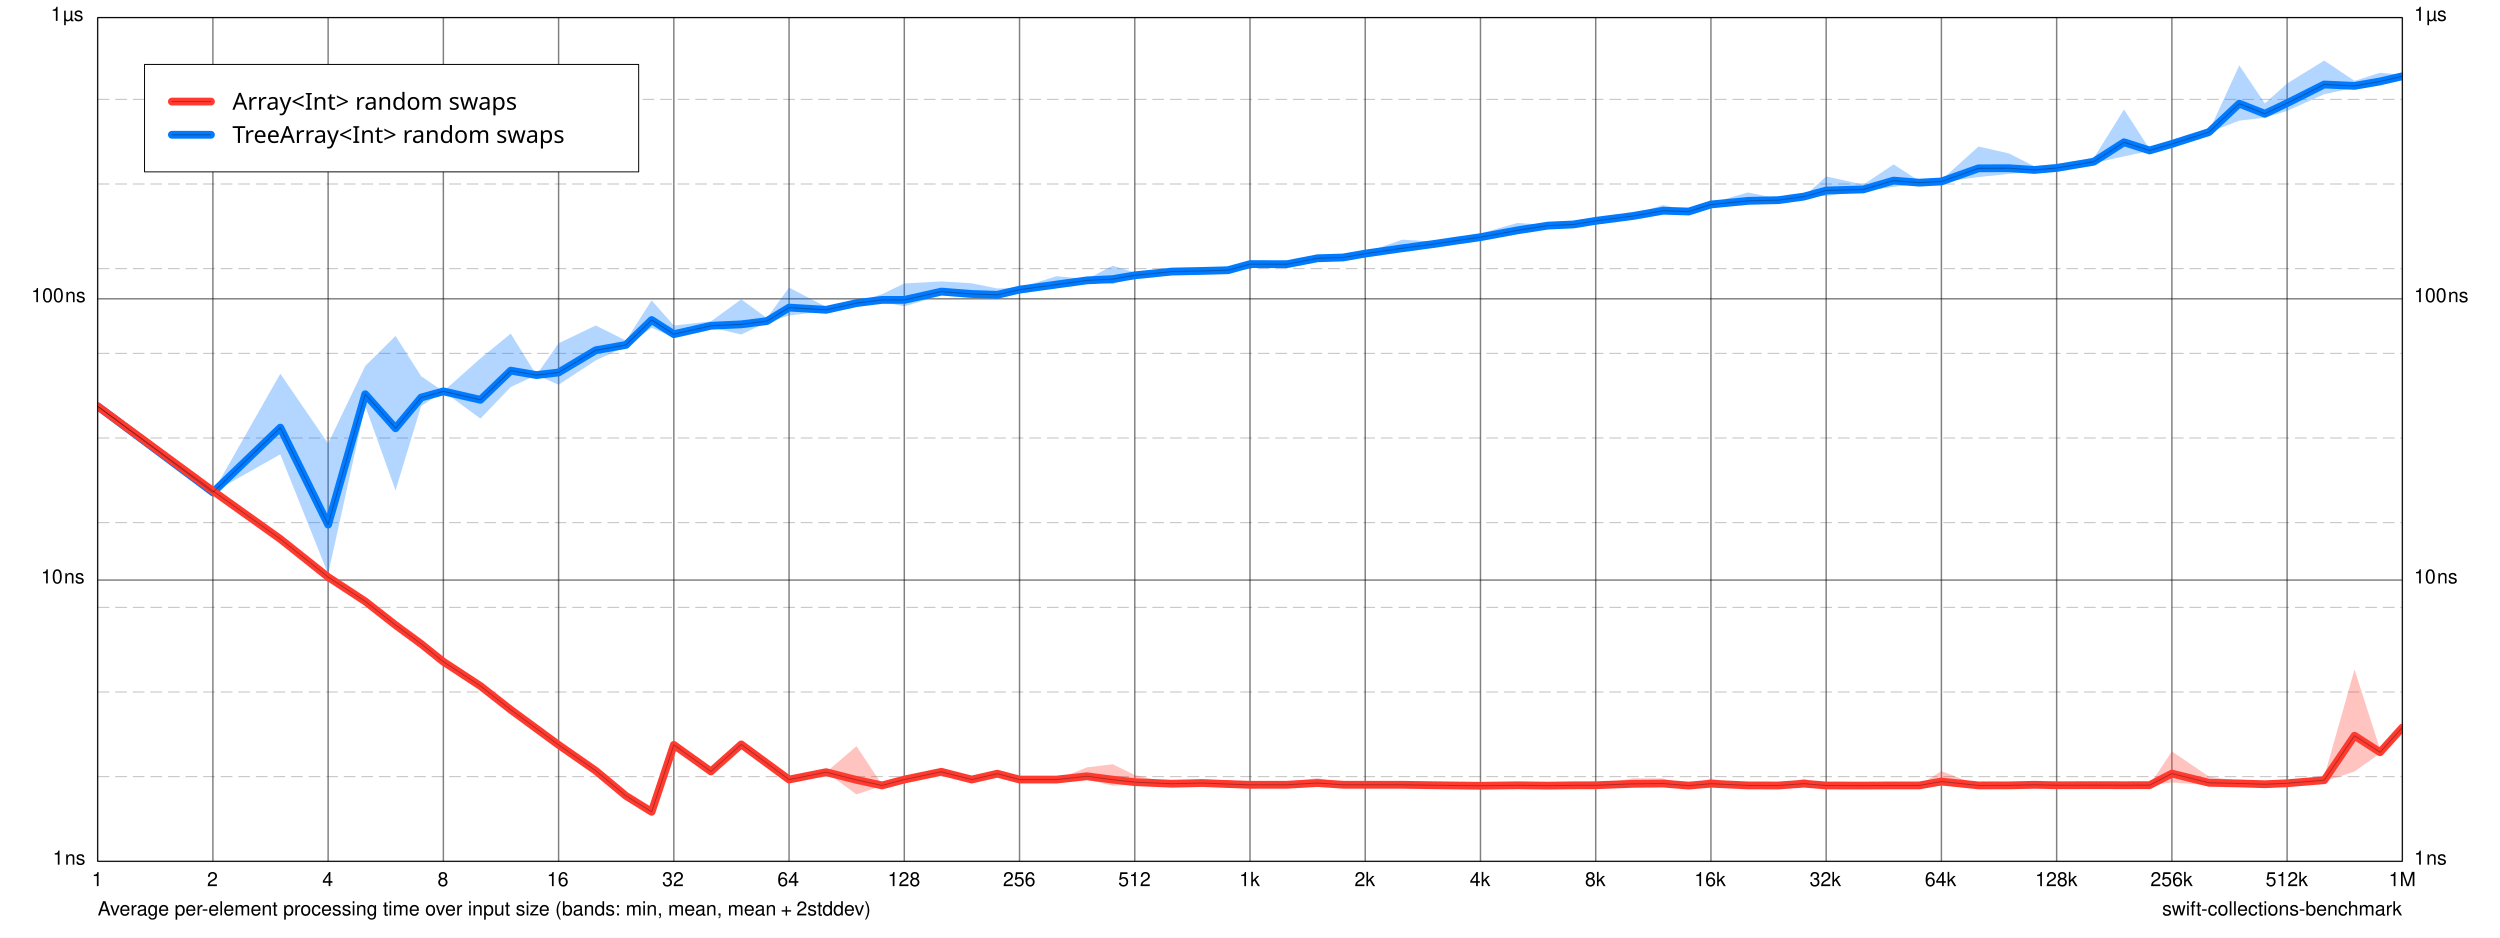
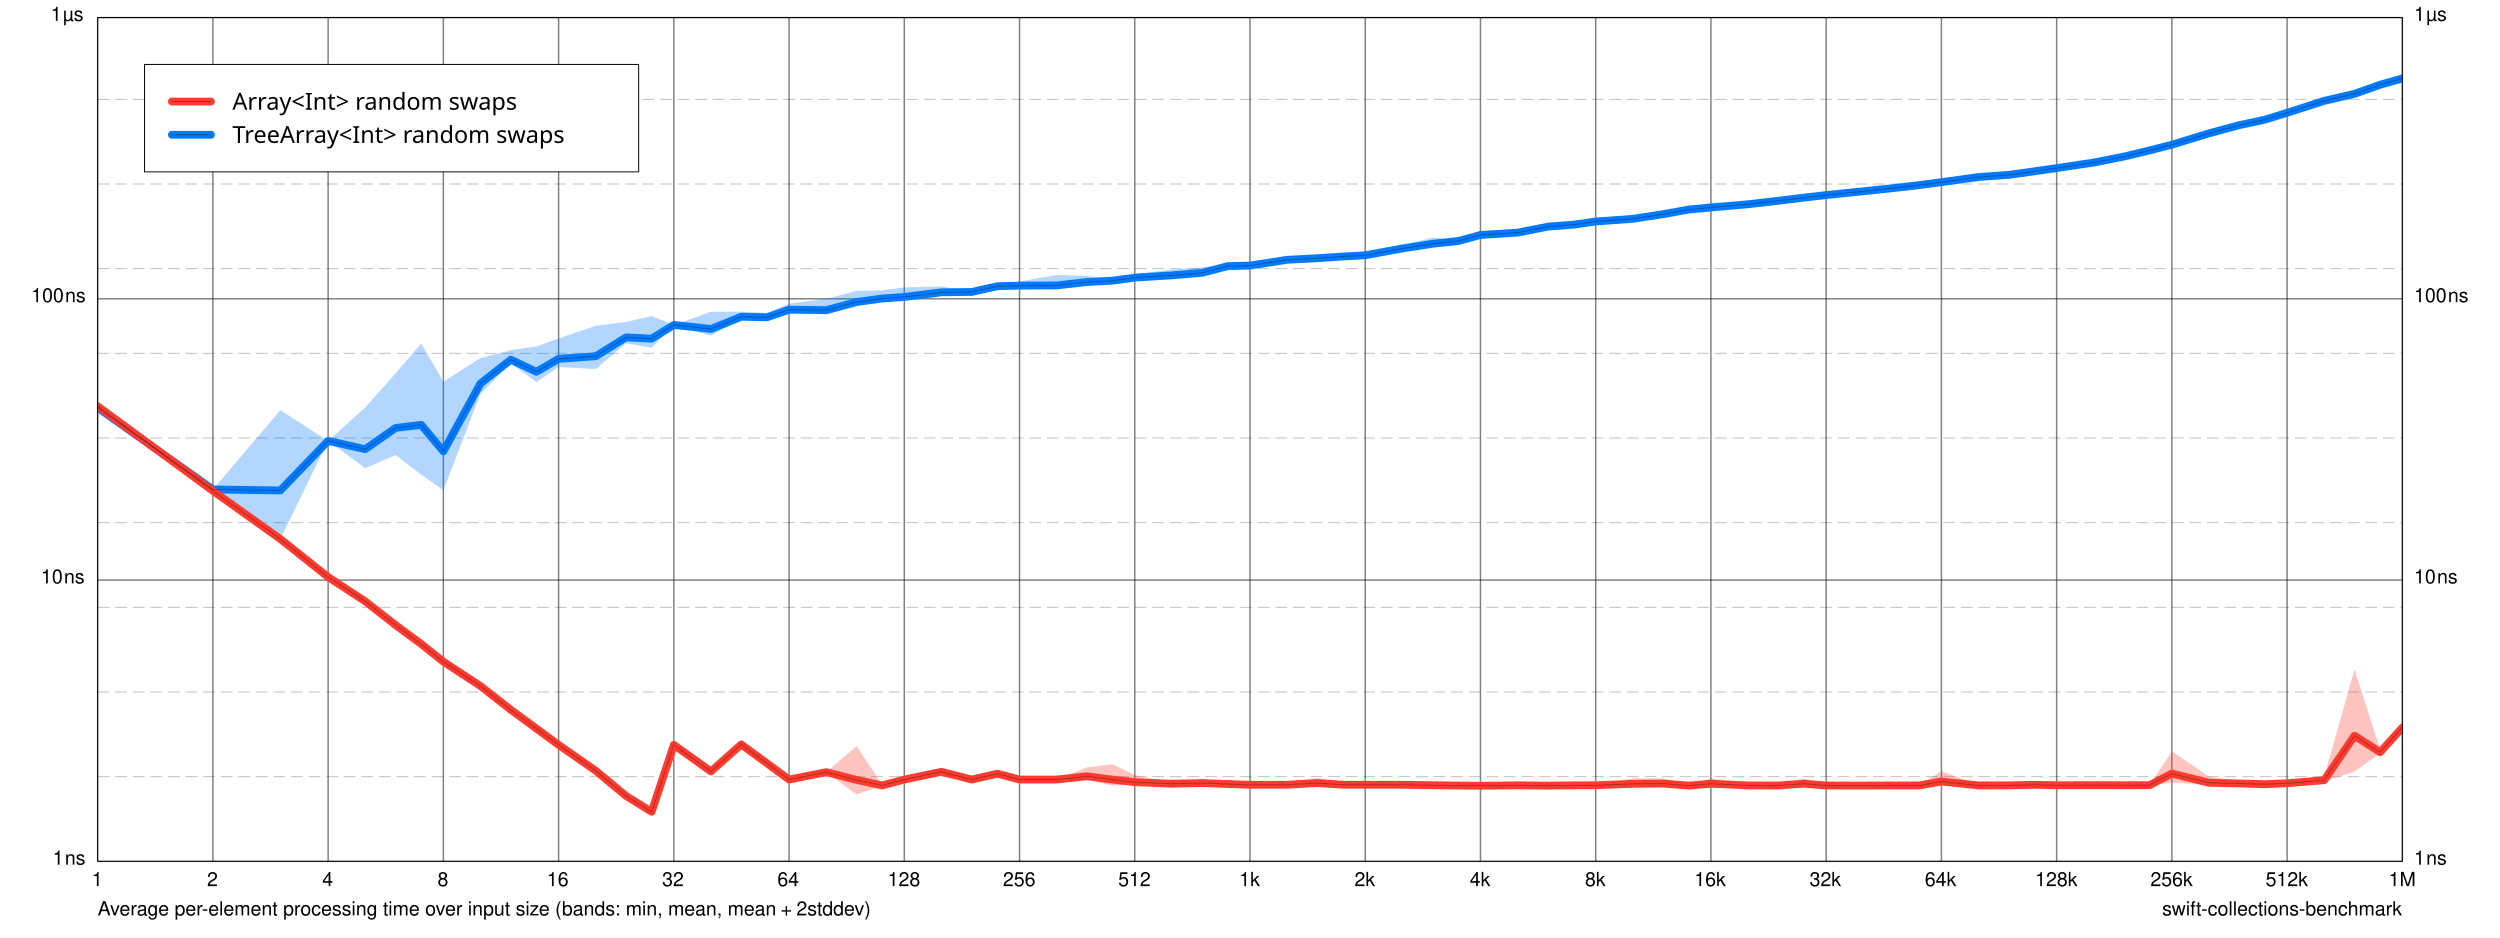
<svg xmlns="http://www.w3.org/2000/svg" xmlns:xlink="http://www.w3.org/1999/xlink" width="1280.0px" height="480.0px" viewBox="0.0 0.0 1280.0 480.0" version="1.1">
  <path d="M 0 0 L 0 480 L 1280 480 L 1280 0 z" fill="#FFFFFF" fill-opacity="1.0" stroke="none" />
  <text x="50" y="468.7" font-family="Helvetica" font-size="10" font-weight="normal" font-style="normal" fill="#000000" fill-opacity="1">Average per-element processing time over input size (bands: min, mean, mean + 2stddev)</text>
  <a xlink:href="https://github.com/apple/swift-collections-benchmark">
    <text x="1107" y="468.7" font-family="Helvetica" font-size="10" font-weight="normal" font-style="normal" fill="#000000" fill-opacity="1">swift-collections-benchmark</text>
  </a>
  <path d="M 50 9 L 50 441" fill="none" stroke-width="0.75" stroke="#000000" stroke-opacity="0.498" stroke-linecap="butt" stroke-linejoin="round" />
  <text x="47" y="453.7" font-family="Helvetica" font-size="10" font-weight="normal" font-style="normal" fill="#000000" fill-opacity="1">1</text>
  <path d="M 109 9 L 109 441" fill="none" stroke-width="0.75" stroke="#000000" stroke-opacity="0.498" stroke-linecap="butt" stroke-linejoin="round" />
  <text x="106" y="453.7" font-family="Helvetica" font-size="10" font-weight="normal" font-style="normal" fill="#000000" fill-opacity="1">2</text>
  <path d="M 168 9 L 168 441" fill="none" stroke-width="0.75" stroke="#000000" stroke-opacity="0.498" stroke-linecap="butt" stroke-linejoin="round" />
  <text x="165" y="453.7" font-family="Helvetica" font-size="10" font-weight="normal" font-style="normal" fill="#000000" fill-opacity="1">4</text>
  <path d="M 227 9 L 227 441" fill="none" stroke-width="0.75" stroke="#000000" stroke-opacity="0.498" stroke-linecap="butt" stroke-linejoin="round" />
  <text x="224" y="453.7" font-family="Helvetica" font-size="10" font-weight="normal" font-style="normal" fill="#000000" fill-opacity="1">8</text>
  <path d="M 286 9 L 286 441" fill="none" stroke-width="0.75" stroke="#000000" stroke-opacity="0.498" stroke-linecap="butt" stroke-linejoin="round" />
  <text x="280" y="453.7" font-family="Helvetica" font-size="10" font-weight="normal" font-style="normal" fill="#000000" fill-opacity="1">16</text>
  <path d="M 345 9 L 345 441" fill="none" stroke-width="0.75" stroke="#000000" stroke-opacity="0.498" stroke-linecap="butt" stroke-linejoin="round" />
  <text x="339" y="453.7" font-family="Helvetica" font-size="10" font-weight="normal" font-style="normal" fill="#000000" fill-opacity="1">32</text>
  <path d="M 404 9 L 404 441" fill="none" stroke-width="0.75" stroke="#000000" stroke-opacity="0.498" stroke-linecap="butt" stroke-linejoin="round" />
  <text x="398" y="453.7" font-family="Helvetica" font-size="10" font-weight="normal" font-style="normal" fill="#000000" fill-opacity="1">64</text>
  <path d="M 463 9 L 463 441" fill="none" stroke-width="0.75" stroke="#000000" stroke-opacity="0.498" stroke-linecap="butt" stroke-linejoin="round" />
  <text x="454.5" y="453.7" font-family="Helvetica" font-size="10" font-weight="normal" font-style="normal" fill="#000000" fill-opacity="1">128</text>
  <path d="M 522 9 L 522 441" fill="none" stroke-width="0.75" stroke="#000000" stroke-opacity="0.498" stroke-linecap="butt" stroke-linejoin="round" />
  <text x="513.5" y="453.7" font-family="Helvetica" font-size="10" font-weight="normal" font-style="normal" fill="#000000" fill-opacity="1">256</text>
  <path d="M 581 9 L 581 441" fill="none" stroke-width="0.75" stroke="#000000" stroke-opacity="0.498" stroke-linecap="butt" stroke-linejoin="round" />
  <text x="572.5" y="453.7" font-family="Helvetica" font-size="10" font-weight="normal" font-style="normal" fill="#000000" fill-opacity="1">512</text>
  <path d="M 640 9 L 640 441" fill="none" stroke-width="0.75" stroke="#000000" stroke-opacity="0.498" stroke-linecap="butt" stroke-linejoin="round" />
  <text x="634.5" y="453.7" font-family="Helvetica" font-size="10" font-weight="normal" font-style="normal" fill="#000000" fill-opacity="1">1k</text>
  <path d="M 699 9 L 699 441" fill="none" stroke-width="0.75" stroke="#000000" stroke-opacity="0.498" stroke-linecap="butt" stroke-linejoin="round" />
  <text x="693.5" y="453.7" font-family="Helvetica" font-size="10" font-weight="normal" font-style="normal" fill="#000000" fill-opacity="1">2k</text>
  <path d="M 758 9 L 758 441" fill="none" stroke-width="0.75" stroke="#000000" stroke-opacity="0.498" stroke-linecap="butt" stroke-linejoin="round" />
  <text x="752.5" y="453.7" font-family="Helvetica" font-size="10" font-weight="normal" font-style="normal" fill="#000000" fill-opacity="1">4k</text>
  <path d="M 817 9 L 817 441" fill="none" stroke-width="0.75" stroke="#000000" stroke-opacity="0.498" stroke-linecap="butt" stroke-linejoin="round" />
  <text x="811.5" y="453.7" font-family="Helvetica" font-size="10" font-weight="normal" font-style="normal" fill="#000000" fill-opacity="1">8k</text>
  <path d="M 876 9 L 876 441" fill="none" stroke-width="0.75" stroke="#000000" stroke-opacity="0.498" stroke-linecap="butt" stroke-linejoin="round" />
  <text x="867.5" y="453.7" font-family="Helvetica" font-size="10" font-weight="normal" font-style="normal" fill="#000000" fill-opacity="1">16k</text>
  <path d="M 935 9 L 935 441" fill="none" stroke-width="0.75" stroke="#000000" stroke-opacity="0.498" stroke-linecap="butt" stroke-linejoin="round" />
  <text x="926.5" y="453.7" font-family="Helvetica" font-size="10" font-weight="normal" font-style="normal" fill="#000000" fill-opacity="1">32k</text>
  <path d="M 994 9 L 994 441" fill="none" stroke-width="0.75" stroke="#000000" stroke-opacity="0.498" stroke-linecap="butt" stroke-linejoin="round" />
  <text x="985.5" y="453.7" font-family="Helvetica" font-size="10" font-weight="normal" font-style="normal" fill="#000000" fill-opacity="1">64k</text>
  <path d="M 1053 9 L 1053 441" fill="none" stroke-width="0.75" stroke="#000000" stroke-opacity="0.498" stroke-linecap="butt" stroke-linejoin="round" />
  <text x="1042" y="453.7" font-family="Helvetica" font-size="10" font-weight="normal" font-style="normal" fill="#000000" fill-opacity="1">128k</text>
  <path d="M 1112 9 L 1112 441" fill="none" stroke-width="0.75" stroke="#000000" stroke-opacity="0.498" stroke-linecap="butt" stroke-linejoin="round" />
  <text x="1101" y="453.7" font-family="Helvetica" font-size="10" font-weight="normal" font-style="normal" fill="#000000" fill-opacity="1">256k</text>
  <path d="M 1171 9 L 1171 441" fill="none" stroke-width="0.75" stroke="#000000" stroke-opacity="0.498" stroke-linecap="butt" stroke-linejoin="round" />
  <text x="1160" y="453.7" font-family="Helvetica" font-size="10" font-weight="normal" font-style="normal" fill="#000000" fill-opacity="1">512k</text>
  <path d="M 1230 9 L 1230 441" fill="none" stroke-width="0.75" stroke="#000000" stroke-opacity="0.498" stroke-linecap="butt" stroke-linejoin="round" />
  <text x="1223" y="453.7" font-family="Helvetica" font-size="10" font-weight="normal" font-style="normal" fill="#000000" fill-opacity="1">1M</text>
  <path d="M 50 441 L 1230 441" fill="none" stroke-width="0.75" stroke="#000000" stroke-opacity="0.498" stroke-linecap="butt" stroke-linejoin="round" />
  <text x="27" y="442.7" font-family="Helvetica" font-size="10" font-weight="normal" font-style="normal" fill="#000000" fill-opacity="1">1 ns</text>
  <text x="1236" y="442.7" font-family="Helvetica" font-size="10" font-weight="normal" font-style="normal" fill="#000000" fill-opacity="1">1 ns</text>
  <path d="M 50 297 L 1230 297" fill="none" stroke-width="0.75" stroke="#000000" stroke-opacity="0.498" stroke-linecap="butt" stroke-linejoin="round" />
  <text x="21" y="298.7" font-family="Helvetica" font-size="10" font-weight="normal" font-style="normal" fill="#000000" fill-opacity="1">10 ns</text>
  <text x="1236" y="298.7" font-family="Helvetica" font-size="10" font-weight="normal" font-style="normal" fill="#000000" fill-opacity="1">10 ns</text>
  <path d="M 50 153 L 1230 153" fill="none" stroke-width="0.75" stroke="#000000" stroke-opacity="0.498" stroke-linecap="butt" stroke-linejoin="round" />
  <text x="16" y="154.7" font-family="Helvetica" font-size="10" font-weight="normal" font-style="normal" fill="#000000" fill-opacity="1">100 ns</text>
  <text x="1236" y="154.7" font-family="Helvetica" font-size="10" font-weight="normal" font-style="normal" fill="#000000" fill-opacity="1">100 ns</text>
  <path d="M 50 9 L 1230 9" fill="none" stroke-width="0.75" stroke="#000000" stroke-opacity="0.498" stroke-linecap="butt" stroke-linejoin="round" />
  <text x="26" y="10.7" font-family="Helvetica" font-size="10" font-weight="normal" font-style="normal" fill="#000000" fill-opacity="1">1 µs</text>
  <text x="1236" y="10.7" font-family="Helvetica" font-size="10" font-weight="normal" font-style="normal" fill="#000000" fill-opacity="1">1 µs</text>
  <path d="M 50 397.65 L 1230 397.65" fill="none" stroke-width="0.5" stroke="#000000" stroke-opacity="0.259" stroke-linecap="butt" stroke-linejoin="round" stroke-dasharray="6 3" stroke-dashoffset="0" />
  <path d="M 50 354.3 L 1230 354.3" fill="none" stroke-width="0.5" stroke="#000000" stroke-opacity="0.259" stroke-linecap="butt" stroke-linejoin="round" stroke-dasharray="6 3" stroke-dashoffset="0" />
  <path d="M 50 310.96 L 1230 310.96" fill="none" stroke-width="0.5" stroke="#000000" stroke-opacity="0.259" stroke-linecap="butt" stroke-linejoin="round" stroke-dasharray="6 3" stroke-dashoffset="0" />
  <path d="M 50 267.61 L 1230 267.61" fill="none" stroke-width="0.5" stroke="#000000" stroke-opacity="0.259" stroke-linecap="butt" stroke-linejoin="round" stroke-dasharray="6 3" stroke-dashoffset="0" />
  <path d="M 50 224.26 L 1230 224.26" fill="none" stroke-width="0.5" stroke="#000000" stroke-opacity="0.259" stroke-linecap="butt" stroke-linejoin="round" stroke-dasharray="6 3" stroke-dashoffset="0" />
  <path d="M 50 180.91 L 1230 180.91" fill="none" stroke-width="0.5" stroke="#000000" stroke-opacity="0.259" stroke-linecap="butt" stroke-linejoin="round" stroke-dasharray="6 3" stroke-dashoffset="0" />
  <path d="M 50 137.56 L 1230 137.56" fill="none" stroke-width="0.5" stroke="#000000" stroke-opacity="0.259" stroke-linecap="butt" stroke-linejoin="round" stroke-dasharray="6 3" stroke-dashoffset="0" />
  <path d="M 50 94.213 L 1230 94.213" fill="none" stroke-width="0.5" stroke="#000000" stroke-opacity="0.259" stroke-linecap="butt" stroke-linejoin="round" stroke-dasharray="6 3" stroke-dashoffset="0" />
  <path d="M 50 50.865 L 1230 50.865" fill="none" stroke-width="0.5" stroke="#000000" stroke-opacity="0.259" stroke-linecap="butt" stroke-linejoin="round" stroke-dasharray="6 3" stroke-dashoffset="0" />
  <path d="M 74 33 L 74 88 L 327 88 L 327 33 z" fill="#FFFFFF" fill-opacity="1.0" stroke="none" />
  <clipPath id="clip-0">
    <path d="M 50 9 L 50 441 L 1230 441 L 1230 9 z" />
  </clipPath>
  <g clip-path="url(#clip-0)">
-     <path d="M 50 205.91L 109 252.11L 143.51 191.35L 168 227.06L 186.99 187.41L 202.51 172.01L 215.63 192.64L 227 200.38L 245.99 183.48L 261.51 170.81L 274.63 192.03L 286 175.77L 304.99 166.64L 320.51 174.37L 333.63 153.76L 345 166.66L 363.99 164.54L 379.51 153.27L 392.63 162.83L 404 147.23L 422.99 157.13L 438.51 154.78L 451.63 150.62L 463 145.13L 481.99 144.08L 497.51 145.04L 510.63 147.7L 522 147.36L 540.99 141.41L 556.51 142.89L 569.63 136.09L 581 139.5L 599.99 138.31L 615.51 137.44L 628.63 137.36L 640 133.52L 658.99 134.88L 674.51 130.7L 687.63 130.45L 699 129.33L 717.99 122.71L 733.51 123.68L 746.63 121.58L 758 119.53L 776.99 114.14L 792.51 115.27L 805.63 114.43L 817 111.79L 835.99 109.7L 851.51 105.01L 864.63 107.92L 876 103.98L 894.99 98.534L 910.51 101.77L 923.63 100.65L 935 90.307L 953.99 94.554L 969.51 84.167L 982.63 92.598L 994 92.148L 1013 75.016L 1028.5 78.528L 1041.6 85.156L 1053 83.878L 1072 80.947L 1087.5 56.044L 1100.6 76.323L 1112 73.591L 1131 67.228L 1146.5 33.494L 1159.6 52.957L 1171 42.739L 1190 31.006L 1205.5 41.405L 1218.6 37.25L 1230 38.303L 1230 39.315L 1218.6 43.335L 1205.5 44.905L 1190 48.231L 1171 56.794L 1159.6 60.231L 1146.5 61.772L 1131 67.76L 1112 73.724L 1100.6 77.273L 1087.5 80.068L 1072 83.471L 1053 86.773L 1041.6 87.683L 1028.5 89.043L 1013 90.66L 994 93.19L 982.63 93.842L 969.51 95.695L 953.99 97.868L 935 100.3L 923.63 100.66L 910.51 102.72L 894.99 104.44L 876 104.95L 864.63 108.43L 851.51 108.95L 835.99 110.92L 817 113.53L 805.63 115.09L 792.51 115.61L 776.99 119.32L 758 122.12L 746.63 123.59L 733.51 125.49L 717.99 128.72L 699 130.02L 687.63 132.32L 674.51 132.8L 658.99 135.38L 640 135.85L 628.63 138.72L 615.51 139.18L 599.99 139.31L 581 141.49L 569.63 145.51L 556.51 143.78L 540.99 147.25L 522 148.62L 510.63 152.14L 497.51 152.57L 481.99 151.23L 463 156.82L 451.63 154.61L 438.51 155.32L 422.99 159.16L 404 161.54L 392.63 164.96L 379.51 171.29L 363.99 167.6L 345 172.76L 333.63 167.83L 320.51 177.39L 304.99 184.53L 286 196.98L 274.63 192.03L 261.51 198.15L 245.99 214.34L 227 200.38L 215.63 207.89L 202.51 251.1L 186.99 207.85L 168 293.95L 143.51 232.61L 109 252.11L 50 208.76" fill="#007AFF" fill-opacity="0.302" stroke="none" />
+     <path d="M 50 208.76L 109 250.6L 143.51 210.05L 168 225.74L 186.99 208.64L 202.51 191.17L 215.63 175.86L 227 195.37L 245.99 183.3L 261.51 179.27L 274.63 177.43L 286 173.26L 304.99 166.82L 320.51 164.82L 333.63 161.81L 345 166.37L 363.99 159.64L 379.51 159.56L 392.63 160.22L 404 155.49L 422.99 153L 438.51 148.99L 451.63 148.71L 463 147.13L 481.99 146.68L 497.51 149.3L 510.63 146.25L 522 144.09L 540.99 140.8L 556.51 141.22L 569.63 143.21L 581 140.31L 599.99 138.06L 615.51 136.87L 628.63 135.54L 640 134.24L 658.99 132.68L 674.51 132.09L 687.63 130.4L 699 130.32L 717.99 125.47L 733.51 121.69L 746.63 122.78L 758 120.11L 776.99 117.77L 792.51 115.65L 805.63 114.91L 817 112.82L 835.99 110.35L 851.51 109.43L 864.63 106.62L 876 103.75L 894.99 103.76L 910.51 102.26L 923.63 101.04L 935 99.618L 953.99 97.199L 969.51 94.806L 982.63 93.52L 994 92.791L 1013 89.027L 1028.5 88.652L 1041.6 87.074L 1053 86.047L 1072 81.242L 1087.5 79.914L 1100.6 76.794L 1112 73.398L 1131 66.988L 1146.5 63.671L 1159.6 61.055L 1171 56.125L 1190 50.211L 1205.5 47.181L 1218.6 41.292L 1230 40.008L 1230 40.231L 1218.6 44.156L 1205.5 48.34L 1190 52.138L 1171 58.328L 1159.6 61.342L 1146.5 64.222L 1131 68.717L 1112 74.317L 1100.6 77.075L 1087.5 80.223L 1072 83.928L 1053 86.062L 1041.6 87.939L 1028.5 89.827L 1013 91.198L 994 93.45L 982.63 95.22L 969.51 96.818L 953.99 98.2L 935 99.962L 923.63 101.21L 910.51 102.98L 894.99 104.87L 876 107.15L 864.63 107.5L 851.51 109.73L 835.99 112.65L 817 113.62L 805.63 115.05L 792.51 116.17L 776.99 119.6L 758 120.37L 746.63 123.61L 733.51 125.94L 717.99 127.84L 699 130.83L 687.63 131.67L 674.51 132.25L 658.99 133.13L 640 136.59L 628.63 136.51L 615.51 140.7L 599.99 142.05L 581 142.82L 569.63 143.88L 556.51 145.56L 540.99 148.15L 522 147.02L 510.63 146.66L 497.51 149.54L 481.99 150.76L 463 153.86L 451.63 154.37L 438.51 156.74L 422.99 160.99L 404 159.7L 392.63 163.3L 379.51 163.12L 363.99 171.87L 345 166.37L 333.63 178.08L 320.51 175.79L 304.99 188.98L 286 187.88L 274.63 195.64L 261.51 186L 245.99 201.7L 227 250.97L 215.63 243L 202.51 232.98L 186.99 239.7L 168 225.74L 143.51 275.96L 109 250.6L 50 208.76" fill="#007AFF" fill-opacity="0.302" stroke="none" />
    <path d="M 50 205.91L 109 249.25L 143.51 275.96L 168 295.46L 186.99 307.9L 202.51 317.96L 215.63 327.6L 227 338.8L 245.99 351.25L 261.51 361.31L 274.63 370.95L 286 379.3L 304.99 394.6L 320.51 407.51L 333.63 415.64L 345 381.39L 363.99 393.92L 379.51 381.14L 392.63 390.78L 404 399.13L 422.99 395.35L 438.51 382.05L 451.63 401.71L 463 399.13L 481.99 395.16L 497.51 399.13L 510.63 396.13L 522 399.13L 540.99 399.13L 556.51 392.91L 569.63 391.29L 581 396.78L 599.99 401.27L 615.51 400.91L 628.63 399.26L 640 401.82L 658.99 400.26L 674.51 398.43L 687.63 400.72L 699 401.8L 717.99 401.81L 733.51 401.38L 746.63 402.17L 758 401.83L 776.99 402.07L 792.51 401.61L 805.63 401.81L 817 401.82L 835.99 398.52L 851.51 398.54L 864.63 402.1L 876 398.57L 894.99 402.14L 910.51 402.09L 923.63 398.64L 935 402.18L 953.99 402.11L 969.51 402.06L 982.63 401.98L 994 394.8L 1013 402.06L 1028.5 402.07L 1041.6 401.52L 1053 402.03L 1072 402L 1087.5 401.99L 1100.6 401.93L 1112 384.72L 1131 397.62L 1146.5 399.89L 1159.6 401.18L 1171 400.79L 1190 397.66L 1205.5 342.79L 1218.6 383.68L 1230 371.45L 1230 372.92L 1218.6 385.66L 1205.5 395.03L 1190 400.1L 1171 401.12L 1159.6 401.66L 1146.5 401.56L 1131 401.94L 1112 400.64L 1100.6 402.03L 1087.5 402.04L 1072 402L 1053 402.05L 1041.6 401.92L 1028.5 402.12L 1013 402.15L 994 402.16L 982.63 402.21L 969.51 402.17L 953.99 402.24L 935 402.18L 923.63 402.19L 910.51 402.19L 894.99 402.14L 876 402.22L 864.63 402.28L 851.51 402.14L 835.99 402.34L 817 402.14L 805.63 402.19L 792.51 402.48L 776.99 402.07L 758 402.47L 746.63 402.19L 733.51 402.25L 717.99 401.81L 699 401.8L 687.63 402.17L 674.51 401.8L 658.99 402.34L 640 401.82L 628.63 402.21L 615.51 400.91L 599.99 401.27L 581 401.82L 569.63 402.21L 556.51 399.13L 540.99 399.13L 522 399.13L 510.63 396.13L 497.51 399.13L 481.99 395.16L 463 399.13L 451.63 402.29L 438.51 406.75L 422.99 395.35L 404 399.13L 392.63 390.78L 379.51 381.14L 363.99 395.35L 345 381.39L 333.63 415.64L 320.51 407.51L 304.99 394.6L 286 382.15L 274.63 373.8L 261.51 364.16L 245.99 351.25L 227 338.8L 215.63 330.45L 202.51 320.81L 186.99 307.9L 168 295.46L 143.51 275.96L 109 252.11L 50 208.76" fill="#FF3B30" fill-opacity="0.302" stroke="none" />
-     <path d="M 50 208L 109 252.11L 143.51 218.95L 168 268.59L 186.99 201.84L 202.51 219.25L 215.63 203.54L 227 200.38L 245.99 204.7L 261.51 189.77L 274.63 192.03L 286 190.71L 304.99 179.34L 320.51 176.58L 333.63 163.84L 345 171.11L 363.99 166.79L 379.51 166.06L 392.63 164.4L 404 157.48L 422.99 158.62L 438.51 155.18L 451.63 153.54L 463 153.55L 481.99 149.29L 497.51 150.51L 510.63 150.95L 522 148.29L 540.99 145.67L 556.51 143.55L 569.63 142.91L 581 140.97L 599.99 139.04L 615.51 138.72L 628.63 138.36L 640 135.23L 658.99 135.25L 674.51 132.24L 687.63 131.83L 699 129.84L 717.99 127.1L 733.51 125.01L 746.63 123.06L 758 121.43L 776.99 117.92L 792.51 115.52L 805.63 114.91L 817 113.07L 835.99 110.6L 851.51 107.89L 864.63 108.3L 876 104.69L 894.99 102.84L 910.51 102.47L 923.63 100.65L 935 97.534L 953.99 96.985L 969.51 92.473L 982.63 93.515L 994 92.917L 1013 86.182L 1028.5 86.121L 1041.6 87.013L 1053 86.004L 1072 82.802L 1087.5 72.85L 1100.6 77.024L 1112 73.689L 1131 67.621L 1146.5 53.068L 1159.6 58.248L 1171 52.807L 1190 43.255L 1205.5 43.972L 1218.6 41.688L 1230 39.049" fill="none" stroke-width="4" stroke="#007AFF" stroke-opacity="1" stroke-linecap="round" stroke-linejoin="round" />
+     <path d="M 50 208.76L 109 250.6L 143.51 251.1L 168 225.74L 186.99 229.98L 202.51 219.1L 215.63 217.52L 227 231.09L 245.99 196.35L 261.51 184.17L 274.63 190.35L 286 183.72L 304.99 182.39L 320.51 172.74L 333.63 173.4L 345 166.37L 363.99 168.44L 379.51 162.17L 392.63 162.48L 404 158.57L 422.99 158.8L 438.51 154.62L 451.63 152.84L 463 152.03L 481.99 149.67L 497.51 149.48L 510.63 146.55L 522 146.24L 540.99 146.14L 556.51 144.4L 569.63 143.7L 581 142.15L 599.99 140.98L 615.51 139.67L 628.63 136.26L 640 135.97L 658.99 133.01L 674.51 132.21L 687.63 131.33L 699 130.7L 717.99 127.21L 733.51 124.8L 746.63 123.39L 758 120.3L 776.99 119.11L 792.51 116.03L 805.63 115.02L 817 113.41L 835.99 112.04L 851.51 109.65L 864.63 107.27L 876 106.24L 894.99 104.57L 910.51 102.79L 923.63 101.17L 935 99.872L 953.99 97.937L 969.51 96.286L 982.63 94.771L 994 93.277L 1013 90.624L 1028.5 89.518L 1041.6 87.712L 1053 86.058L 1072 83.215L 1087.5 80.142L 1100.6 77.001L 1112 74.076L 1131 68.261L 1146.5 64.077L 1159.6 61.267L 1171 57.745L 1190 51.629L 1205.5 48.035L 1218.6 43.395L 1230 40.172" fill="none" stroke-width="4" stroke="#007AFF" stroke-opacity="1" stroke-linecap="round" stroke-linejoin="round" />
    <path d="M 50 208L 109 251.35L 143.51 275.96L 168 295.46L 186.99 307.9L 202.51 320.05L 215.63 329.7L 227 338.8L 245.99 351.25L 261.51 363.4L 274.63 373.04L 286 381.39L 304.99 394.6L 320.51 407.51L 333.63 415.64L 345 381.39L 363.99 394.97L 379.51 381.14L 392.63 390.78L 404 399.13L 422.99 395.35L 438.51 399.3L 451.63 402.14L 463 399.13L 481.99 395.16L 497.51 399.13L 510.63 396.13L 522 399.13L 540.99 399.13L 556.51 397.45L 569.63 399.17L 581 400.46L 599.99 401.27L 615.51 400.91L 628.63 401.43L 640 401.82L 658.99 401.79L 674.51 400.9L 687.63 401.79L 699 401.8L 717.99 401.81L 733.51 402.03L 746.63 402.19L 758 402.31L 776.99 402.07L 792.51 402.25L 805.63 402.09L 817 402.05L 835.99 401.32L 851.51 401.18L 864.63 402.23L 876 401.25L 894.99 402.14L 910.51 402.17L 923.63 401.24L 935 402.18L 953.99 402.21L 969.51 402.14L 982.63 402.15L 994 400.15L 1013 402.13L 1028.5 402.11L 1041.6 401.81L 1053 402.05L 1072 402L 1087.5 402.03L 1100.6 402L 1112 396.07L 1131 400.78L 1146.5 401.12L 1159.6 401.53L 1171 401.03L 1190 399.46L 1205.5 376.68L 1218.6 385.14L 1230 372.53" fill="none" stroke-width="4" stroke="#FF3B30" stroke-opacity="1" stroke-linecap="round" stroke-linejoin="round" />
-     <path d="M 50 208L 109 252.11L 143.51 218.95L 168 268.59L 186.99 201.84L 202.51 219.25L 215.63 203.54L 227 200.38L 245.99 204.7L 261.51 189.77L 274.63 192.03L 286 190.71L 304.99 179.34L 320.51 176.58L 333.63 163.84L 345 171.11L 363.99 166.79L 379.51 166.06L 392.63 164.4L 404 157.48L 422.99 158.62L 438.51 155.18L 451.63 153.54L 463 153.55L 481.99 149.29L 497.51 150.51L 510.63 150.95L 522 148.29L 540.99 145.67L 556.51 143.55L 569.63 142.91L 581 140.97L 599.99 139.04L 615.51 138.72L 628.63 138.36L 640 135.23L 658.99 135.25L 674.51 132.24L 687.63 131.83L 699 129.84L 717.99 127.1L 733.51 125.01L 746.63 123.06L 758 121.43L 776.99 117.92L 792.51 115.52L 805.63 114.91L 817 113.07L 835.99 110.6L 851.51 107.89L 864.63 108.3L 876 104.69L 894.99 102.84L 910.51 102.47L 923.63 100.65L 935 97.534L 953.99 96.985L 969.51 92.473L 982.63 93.515L 994 92.917L 1013 86.182L 1028.5 86.121L 1041.6 87.013L 1053 86.004L 1072 82.802L 1087.5 72.85L 1100.6 77.024L 1112 73.689L 1131 67.621L 1146.5 53.068L 1159.6 58.248L 1171 52.807L 1190 43.255L 1205.5 43.972L 1218.6 41.688L 1230 39.049" fill="none" stroke-width="0.5" stroke="#000000" stroke-opacity="0.302" stroke-linecap="round" stroke-linejoin="round" />
+     <path d="M 50 208.76L 109 250.6L 143.51 251.1L 168 225.74L 186.99 229.98L 202.51 219.1L 215.63 217.52L 227 231.09L 245.99 196.35L 261.51 184.17L 274.63 190.35L 286 183.72L 304.99 182.39L 320.51 172.74L 333.63 173.4L 345 166.37L 363.99 168.44L 379.51 162.17L 392.63 162.48L 404 158.57L 422.99 158.8L 438.51 154.62L 451.63 152.84L 463 152.03L 481.99 149.67L 497.51 149.48L 510.63 146.55L 522 146.24L 540.99 146.14L 556.51 144.4L 569.63 143.7L 581 142.15L 599.99 140.98L 615.51 139.67L 628.63 136.26L 640 135.97L 658.99 133.01L 674.51 132.21L 687.63 131.33L 699 130.7L 717.99 127.21L 733.51 124.8L 746.63 123.39L 758 120.3L 776.99 119.11L 792.51 116.03L 805.63 115.02L 817 113.41L 835.99 112.04L 851.51 109.65L 864.63 107.27L 876 106.24L 894.99 104.57L 910.51 102.79L 923.63 101.17L 935 99.872L 953.99 97.937L 969.51 96.286L 982.63 94.771L 994 93.277L 1013 90.624L 1028.5 89.518L 1041.6 87.712L 1053 86.058L 1072 83.215L 1087.5 80.142L 1100.6 77.001L 1112 74.076L 1131 68.261L 1146.5 64.077L 1159.6 61.267L 1171 57.745L 1190 51.629L 1205.5 48.035L 1218.6 43.395L 1230 40.172" fill="none" stroke-width="0.5" stroke="#000000" stroke-opacity="0.302" stroke-linecap="round" stroke-linejoin="round" />
    <path d="M 50 208L 109 251.35L 143.51 275.96L 168 295.46L 186.99 307.9L 202.51 320.05L 215.63 329.7L 227 338.8L 245.99 351.25L 261.51 363.4L 274.63 373.04L 286 381.39L 304.99 394.6L 320.51 407.51L 333.63 415.64L 345 381.39L 363.99 394.97L 379.51 381.14L 392.63 390.78L 404 399.13L 422.99 395.35L 438.51 399.3L 451.63 402.14L 463 399.13L 481.99 395.16L 497.51 399.13L 510.63 396.13L 522 399.13L 540.99 399.13L 556.51 397.45L 569.63 399.17L 581 400.46L 599.99 401.27L 615.51 400.91L 628.63 401.43L 640 401.82L 658.99 401.79L 674.51 400.9L 687.63 401.79L 699 401.8L 717.99 401.81L 733.51 402.03L 746.63 402.19L 758 402.31L 776.99 402.07L 792.51 402.25L 805.63 402.09L 817 402.05L 835.99 401.32L 851.51 401.18L 864.63 402.23L 876 401.25L 894.99 402.14L 910.51 402.17L 923.63 401.24L 935 402.18L 953.99 402.21L 969.51 402.14L 982.63 402.15L 994 400.15L 1013 402.13L 1028.5 402.11L 1041.6 401.81L 1053 402.05L 1072 402L 1087.5 402.03L 1100.6 402L 1112 396.07L 1131 400.78L 1146.5 401.12L 1159.6 401.53L 1171 401.03L 1190 399.46L 1205.5 376.68L 1218.6 385.14L 1230 372.53" fill="none" stroke-width="0.5" stroke="#000000" stroke-opacity="0.302" stroke-linecap="round" stroke-linejoin="round" />
  </g>
  <path d="M 74 33 L 74 88 L 327 88 L 327 33 z" fill="#FFFFFF" fill-opacity="0.702" stroke-width="0.5" stroke="#000000" stroke-opacity="1" stroke-linecap="round" stroke-linejoin="round" />
  <path d="M 88 52 L 108 52" fill="none" stroke-width="4" stroke="#FF3B30" stroke-opacity="1" stroke-linecap="round" stroke-linejoin="round" />
  <path d="M 88 52 L 108 52" fill="none" stroke-width="0.5" stroke="#000000" stroke-opacity="0.302" stroke-linecap="round" stroke-linejoin="round" />
  <text x="119" y="56.17" font-family="Menlo" font-size="12" font-weight="normal" font-style="normal" fill="#000000" fill-opacity="1">Array&lt;Int&gt; random swaps</text>
  <path d="M 88 69 L 108 69" fill="none" stroke-width="4" stroke="#007AFF" stroke-opacity="1" stroke-linecap="round" stroke-linejoin="round" />
  <path d="M 88 69 L 108 69" fill="none" stroke-width="0.5" stroke="#000000" stroke-opacity="0.302" stroke-linecap="round" stroke-linejoin="round" />
  <text x="119" y="73.17" font-family="Menlo" font-size="12" font-weight="normal" font-style="normal" fill="#000000" fill-opacity="1">TreeArray&lt;Int&gt; random swaps</text>
  <path d="M 50 9 L 50 441 L 1230 441 L 1230 9 z" fill="none" stroke-width="0.5" stroke="#000000" stroke-opacity="1" stroke-linecap="round" stroke-linejoin="round" />
</svg>
